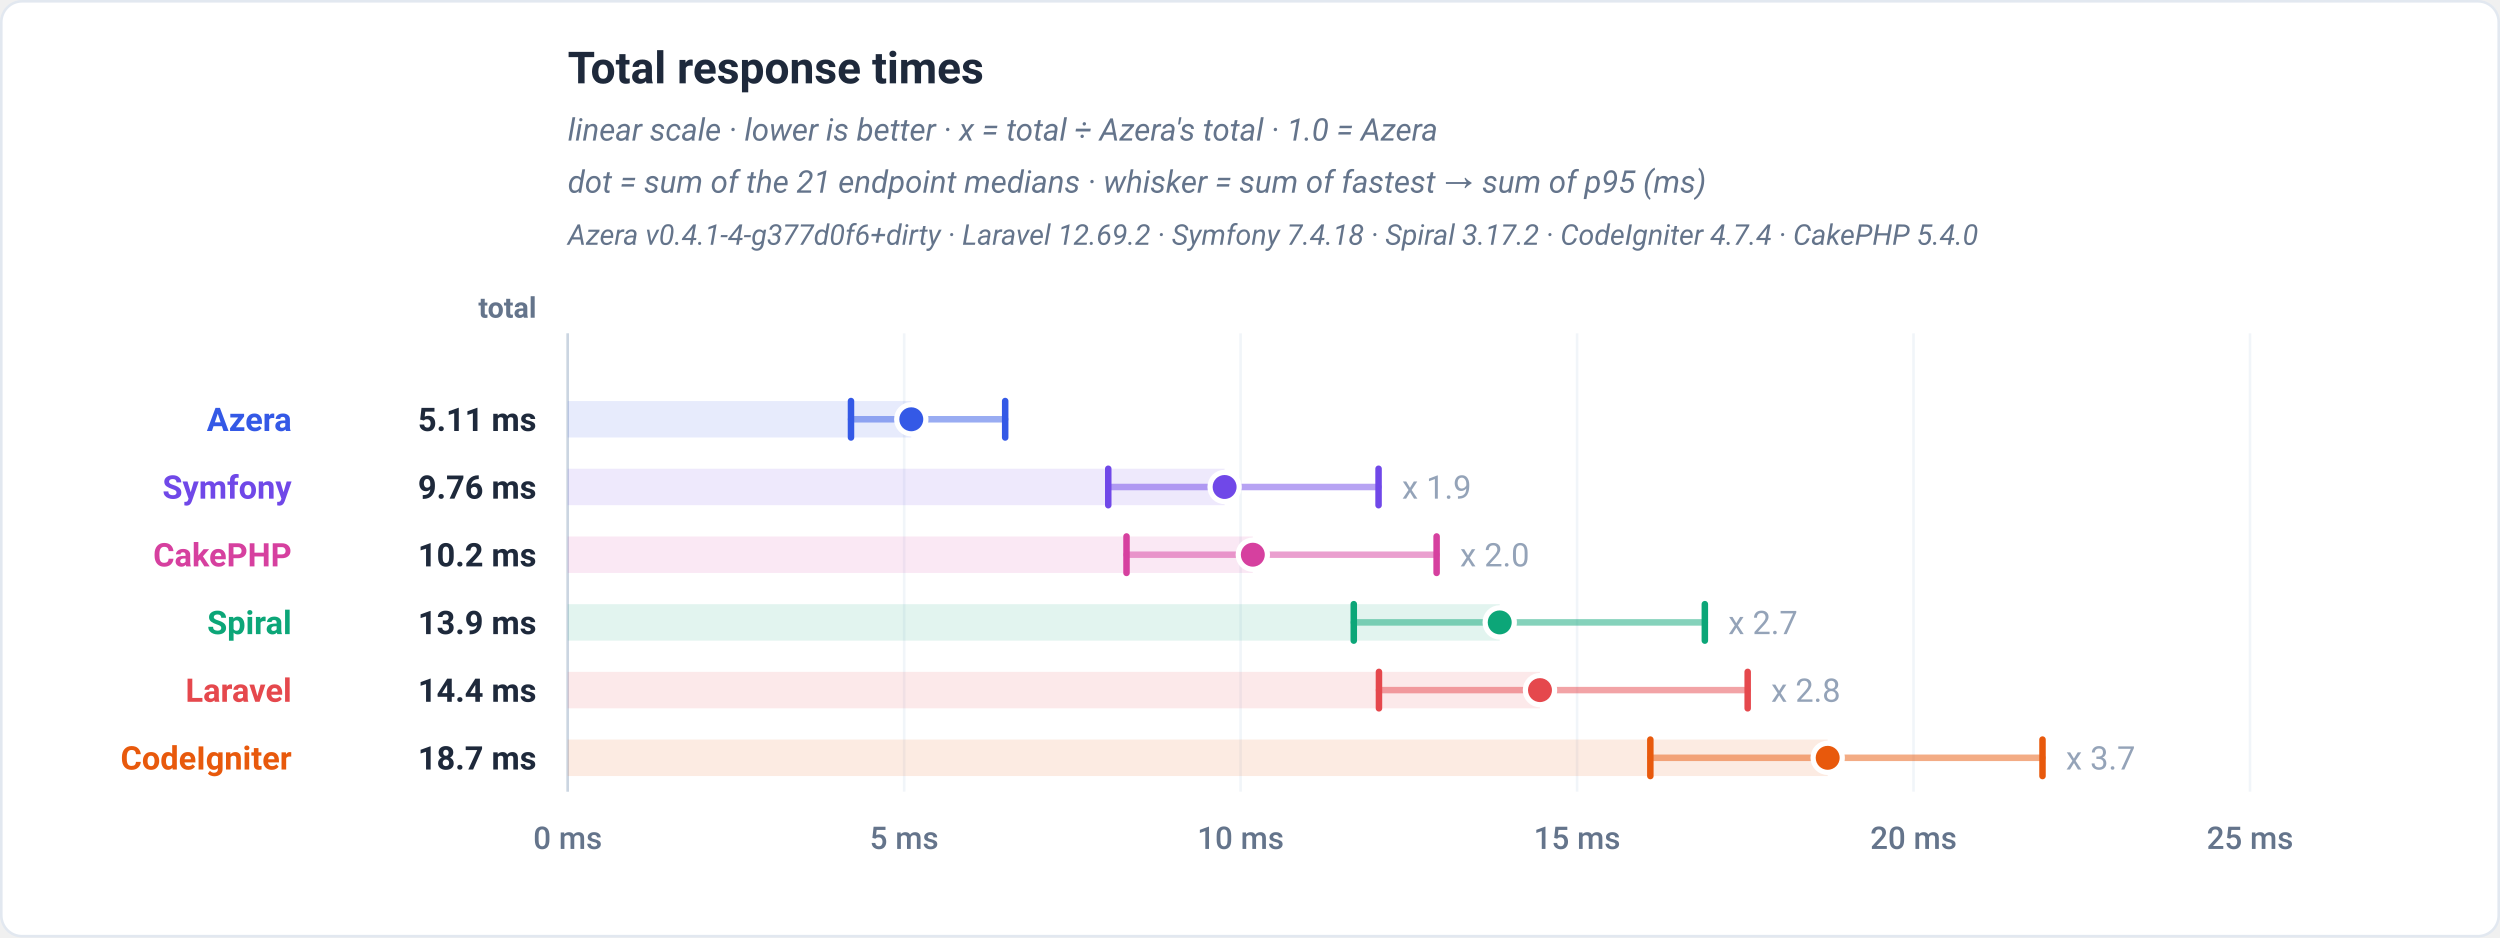
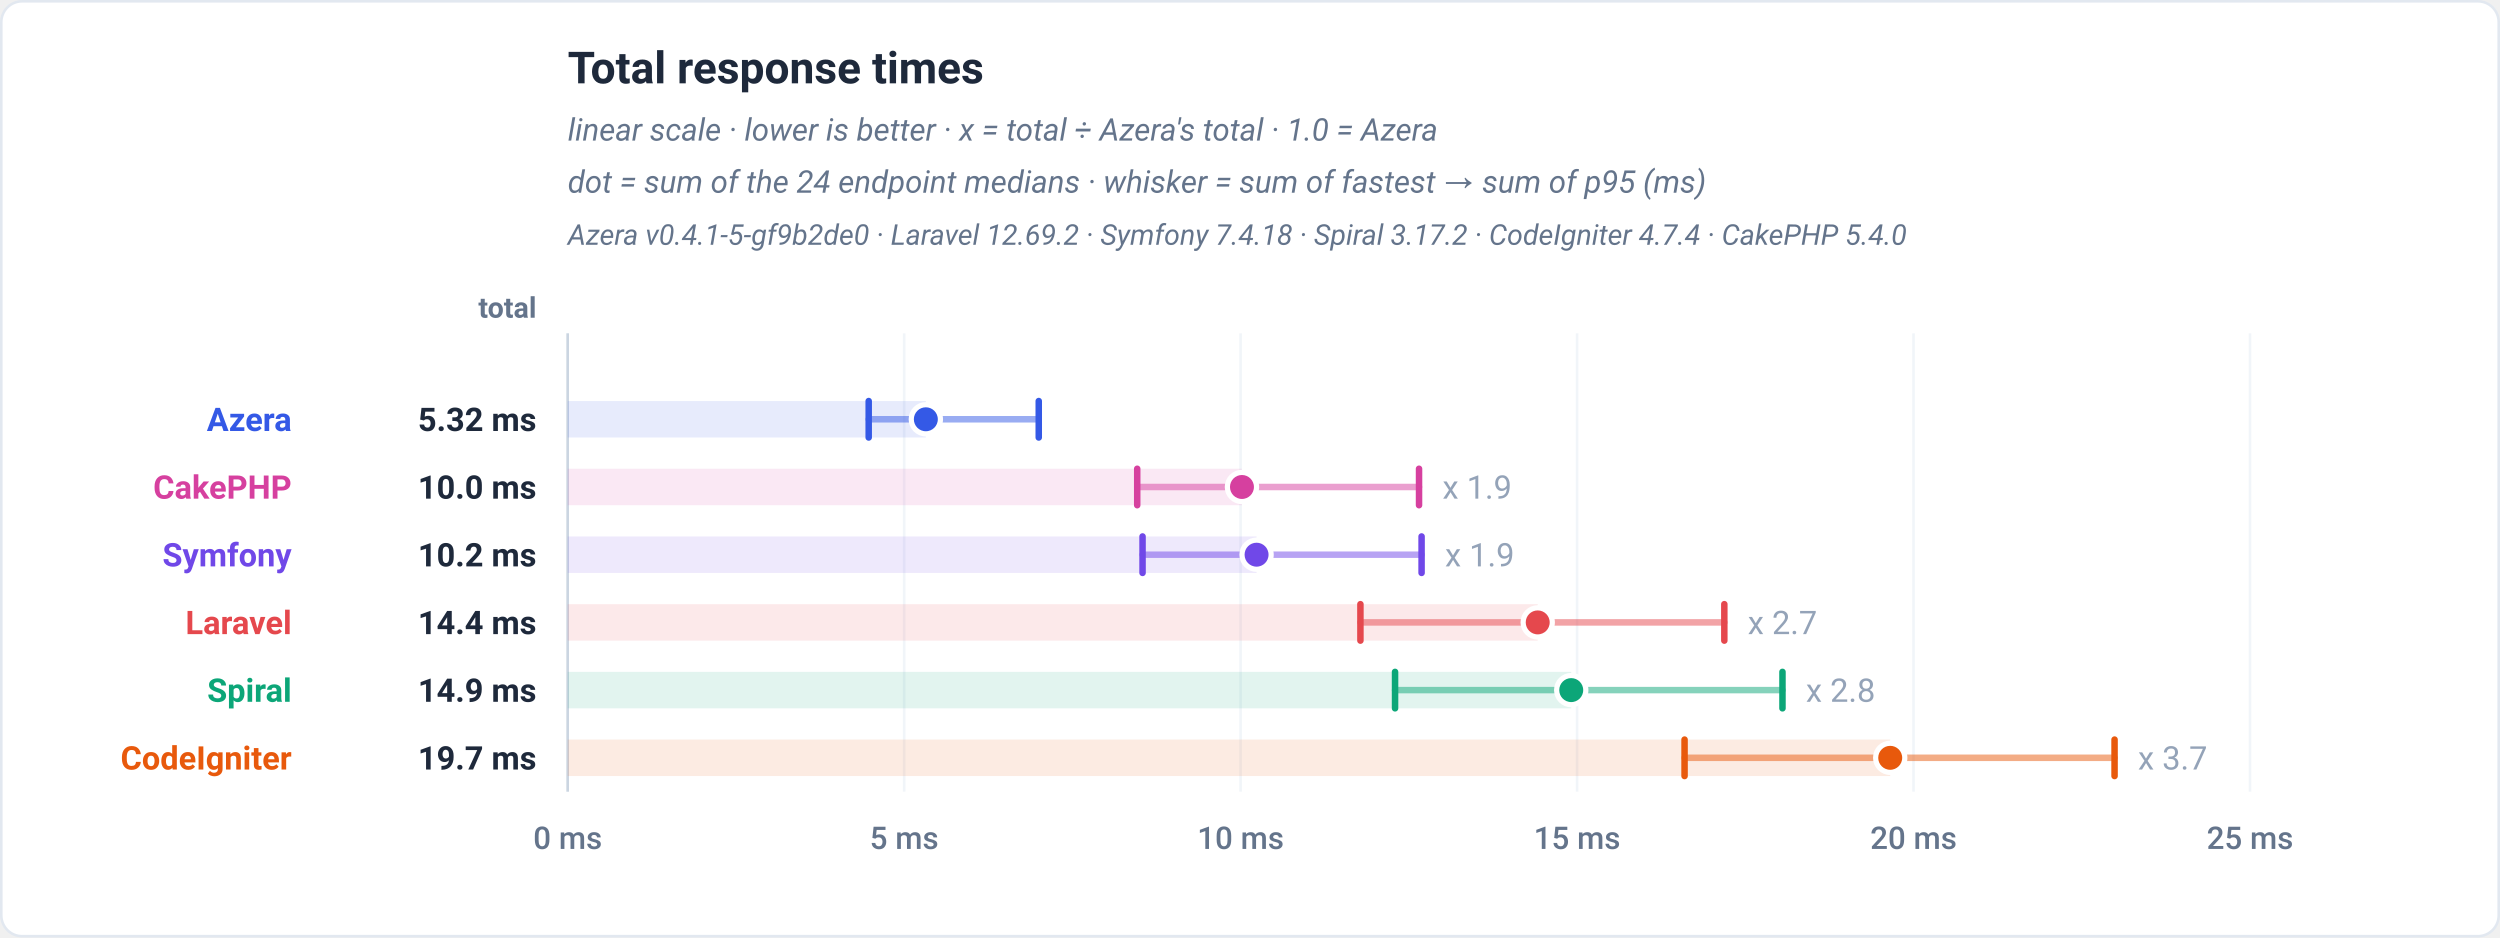
<svg xmlns="http://www.w3.org/2000/svg" viewBox="0 0 960 360" width="960" height="360" role="img" font-family="-apple-system,BlinkMacSystemFont,'Segoe UI',Roboto,Helvetica,Arial,sans-serif">
  <rect x="0.5" y="0.5" width="959" height="359" rx="8" fill="#ffffff" stroke="#e2e8f0" />
  <text x="218" y="32" font-family="-apple-system,BlinkMacSystemFont,'Segoe UI',Roboto,Helvetica,Arial,sans-serif" font-size="17" font-weight="700" fill="#1e293b" text-anchor="start">Total response times</text>
  <text x="218" y="54" font-family="-apple-system,BlinkMacSystemFont,'Segoe UI',Roboto,Helvetica,Arial,sans-serif" font-size="12" font-weight="400" fill="#64748b" text-anchor="start" font-style="italic">linear scale · lower is better · x = total ÷ Azera's total · 1.0 = Azera</text>
-   <text x="218" y="74" font-family="-apple-system,BlinkMacSystemFont,'Segoe UI',Roboto,Helvetica,Arial,sans-serif" font-size="12" font-weight="400" fill="#64748b" text-anchor="start" font-style="italic">dot = sum of the 21 endpoint medians · whisker = sum of fastest → sum of p95 (ms)</text>
-   <text x="218" y="94" font-family="-apple-system,BlinkMacSystemFont,'Segoe UI',Roboto,Helvetica,Arial,sans-serif" font-size="11" font-weight="400" fill="#64748b" text-anchor="start" font-style="italic">Azera v0.4.1-4-g377d0f6+dirty · Laravel 12.69.2 · Symfony 7.4.18 · Spiral 3.17.2 · CodeIgniter 4.7.4 · CakePHP 5.4.0</text>
+   <text x="218" y="74" font-family="-apple-system,BlinkMacSystemFont,'Segoe UI',Roboto,Helvetica,Arial,sans-serif" font-size="12" font-weight="400" fill="#64748b" text-anchor="start" font-style="italic">dot = sum of the 24 endpoint medians · whisker = sum of fastest → sum of p95 (ms)</text>
+   <text x="218" y="94" font-family="-apple-system,BlinkMacSystemFont,'Segoe UI',Roboto,Helvetica,Arial,sans-serif" font-size="11" font-weight="400" fill="#64748b" text-anchor="start" font-style="italic">Azera v0.4.1-5-gf9b2de0 · Laravel 12.69.2 · Symfony 7.4.18 · Spiral 3.17.2 · CodeIgniter 4.7.4 · CakePHP 5.4.0</text>
  <text x="206" y="122" font-family="-apple-system,BlinkMacSystemFont,'Segoe UI',Roboto,Helvetica,Arial,sans-serif" font-size="11" font-weight="600" fill="#64748b" text-anchor="end">total</text>
  <line x1="218" y1="128" x2="218" y2="304" stroke="#f1f5f9" stroke-width="1" />
  <text x="218" y="326" font-family="-apple-system,BlinkMacSystemFont,'Segoe UI',Roboto,Helvetica,Arial,sans-serif" font-size="12" font-weight="500" fill="#64748b" text-anchor="middle">0 ms</text>
  <line x1="347.2" y1="128" x2="347.2" y2="304" stroke="#f1f5f9" stroke-width="1" />
  <text x="347.2" y="326" font-family="-apple-system,BlinkMacSystemFont,'Segoe UI',Roboto,Helvetica,Arial,sans-serif" font-size="12" font-weight="500" fill="#64748b" text-anchor="middle">5 ms</text>
  <line x1="476.4" y1="128" x2="476.4" y2="304" stroke="#f1f5f9" stroke-width="1" />
  <text x="476.4" y="326" font-family="-apple-system,BlinkMacSystemFont,'Segoe UI',Roboto,Helvetica,Arial,sans-serif" font-size="12" font-weight="500" fill="#64748b" text-anchor="middle">10 ms</text>
  <line x1="605.6" y1="128" x2="605.6" y2="304" stroke="#f1f5f9" stroke-width="1" />
  <text x="605.6" y="326" font-family="-apple-system,BlinkMacSystemFont,'Segoe UI',Roboto,Helvetica,Arial,sans-serif" font-size="12" font-weight="500" fill="#64748b" text-anchor="middle">15 ms</text>
  <line x1="734.8" y1="128" x2="734.8" y2="304" stroke="#f1f5f9" stroke-width="1" />
  <text x="734.8" y="326" font-family="-apple-system,BlinkMacSystemFont,'Segoe UI',Roboto,Helvetica,Arial,sans-serif" font-size="12" font-weight="500" fill="#64748b" text-anchor="middle">20 ms</text>
  <line x1="864" y1="128" x2="864" y2="304" stroke="#f1f5f9" stroke-width="1" />
  <text x="864" y="326" font-family="-apple-system,BlinkMacSystemFont,'Segoe UI',Roboto,Helvetica,Arial,sans-serif" font-size="12" font-weight="500" fill="#64748b" text-anchor="middle">25 ms</text>
  <line x1="218" y1="128" x2="218" y2="304" stroke="#cbd5e1" stroke-width="1" />
-   <rect x="218" y="154" width="131.93" height="14" fill="#3459e6" fill-opacity="0.12" />
-   <line x1="326.78" y1="161" x2="385.99" y2="161" stroke="#3459e6" stroke-width="2.5" stroke-linecap="round" opacity="0.5" />
-   <line x1="326.78" y1="154" x2="326.78" y2="168" stroke="#3459e6" stroke-width="2.5" stroke-linecap="round" />
-   <line x1="385.99" y1="154" x2="385.99" y2="168" stroke="#3459e6" stroke-width="2.5" stroke-linecap="round" />
-   <circle cx="349.93" cy="161" r="5.6" fill="#3459e6" stroke="#ffffff" stroke-width="2" />
+   <rect x="218" y="154" width="137.52" height="14" fill="#3459e6" fill-opacity="0.12" />
+   <line x1="333.58" y1="161" x2="398.88" y2="161" stroke="#3459e6" stroke-width="2.5" stroke-linecap="round" opacity="0.5" />
+   <line x1="333.58" y1="154" x2="333.58" y2="168" stroke="#3459e6" stroke-width="2.5" stroke-linecap="round" />
+   <line x1="398.88" y1="154" x2="398.88" y2="168" stroke="#3459e6" stroke-width="2.5" stroke-linecap="round" />
+   <circle cx="355.52" cy="161" r="5.6" fill="#3459e6" stroke="#ffffff" stroke-width="2" />
  <text x="112" y="165.5" font-family="-apple-system,BlinkMacSystemFont,'Segoe UI',Roboto,Helvetica,Arial,sans-serif" font-size="12.5" font-weight="700" fill="#3459e6" text-anchor="end">Azera</text>
-   <text x="206" y="165.5" font-family="-apple-system,BlinkMacSystemFont,'Segoe UI',Roboto,Helvetica,Arial,sans-serif" font-size="12.5" font-weight="700" fill="#1e293b" text-anchor="end">5.11 ms</text>
-   <rect x="218" y="180" width="252.25" height="14" fill="#7048e8" fill-opacity="0.12" />
-   <line x1="425.57" y1="187" x2="529.37" y2="187" stroke="#7048e8" stroke-width="2.5" stroke-linecap="round" opacity="0.5" />
-   <line x1="425.57" y1="180" x2="425.57" y2="194" stroke="#7048e8" stroke-width="2.5" stroke-linecap="round" />
-   <line x1="529.37" y1="180" x2="529.37" y2="194" stroke="#7048e8" stroke-width="2.5" stroke-linecap="round" />
-   <circle cx="470.25" cy="187" r="5.6" fill="#7048e8" stroke="#ffffff" stroke-width="2" />
-   <text x="538.37" y="191.5" font-family="-apple-system,BlinkMacSystemFont,'Segoe UI',Roboto,Helvetica,Arial,sans-serif" font-size="12.5" font-weight="400" fill="#94a3b8" text-anchor="start" stroke="#ffffff" stroke-width="3" paint-order="stroke" stroke-linejoin="round">x 1.9</text>
-   <text x="112" y="191.5" font-family="-apple-system,BlinkMacSystemFont,'Segoe UI',Roboto,Helvetica,Arial,sans-serif" font-size="12.5" font-weight="700" fill="#7048e8" text-anchor="end">Symfony</text>
-   <text x="206" y="191.5" font-family="-apple-system,BlinkMacSystemFont,'Segoe UI',Roboto,Helvetica,Arial,sans-serif" font-size="12.5" font-weight="700" fill="#1e293b" text-anchor="end">9.76 ms</text>
-   <rect x="218" y="206" width="263.08" height="14" fill="#d6409f" fill-opacity="0.12" />
-   <line x1="432.58" y1="213" x2="551.66" y2="213" stroke="#d6409f" stroke-width="2.5" stroke-linecap="round" opacity="0.5" />
-   <line x1="432.58" y1="206" x2="432.58" y2="220" stroke="#d6409f" stroke-width="2.5" stroke-linecap="round" />
-   <line x1="551.66" y1="206" x2="551.66" y2="220" stroke="#d6409f" stroke-width="2.5" stroke-linecap="round" />
-   <circle cx="481.08" cy="213" r="5.6" fill="#d6409f" stroke="#ffffff" stroke-width="2" />
-   <text x="560.66" y="217.5" font-family="-apple-system,BlinkMacSystemFont,'Segoe UI',Roboto,Helvetica,Arial,sans-serif" font-size="12.5" font-weight="400" fill="#94a3b8" text-anchor="start" stroke="#ffffff" stroke-width="3" paint-order="stroke" stroke-linejoin="round">x 2.0</text>
-   <text x="112" y="217.5" font-family="-apple-system,BlinkMacSystemFont,'Segoe UI',Roboto,Helvetica,Arial,sans-serif" font-size="12.5" font-weight="700" fill="#d6409f" text-anchor="end">CakePHP</text>
+   <text x="206" y="165.5" font-family="-apple-system,BlinkMacSystemFont,'Segoe UI',Roboto,Helvetica,Arial,sans-serif" font-size="12.5" font-weight="700" fill="#1e293b" text-anchor="end">5.32 ms</text>
+   <rect x="218" y="180" width="258.91" height="14" fill="#d6409f" fill-opacity="0.12" />
+   <line x1="436.69" y1="187" x2="544.91" y2="187" stroke="#d6409f" stroke-width="2.5" stroke-linecap="round" opacity="0.5" />
+   <line x1="436.69" y1="180" x2="436.69" y2="194" stroke="#d6409f" stroke-width="2.5" stroke-linecap="round" />
+   <line x1="544.91" y1="180" x2="544.91" y2="194" stroke="#d6409f" stroke-width="2.5" stroke-linecap="round" />
+   <circle cx="476.91" cy="187" r="5.6" fill="#d6409f" stroke="#ffffff" stroke-width="2" />
+   <text x="553.91" y="191.5" font-family="-apple-system,BlinkMacSystemFont,'Segoe UI',Roboto,Helvetica,Arial,sans-serif" font-size="12.5" font-weight="400" fill="#94a3b8" text-anchor="start" stroke="#ffffff" stroke-width="3" paint-order="stroke" stroke-linejoin="round">x 1.9</text>
+   <text x="112" y="191.5" font-family="-apple-system,BlinkMacSystemFont,'Segoe UI',Roboto,Helvetica,Arial,sans-serif" font-size="12.5" font-weight="700" fill="#d6409f" text-anchor="end">CakePHP</text>
+   <text x="206" y="191.5" font-family="-apple-system,BlinkMacSystemFont,'Segoe UI',Roboto,Helvetica,Arial,sans-serif" font-size="12.5" font-weight="700" fill="#1e293b" text-anchor="end">10.0 ms</text>
+   <rect x="218" y="206" width="264.52" height="14" fill="#7048e8" fill-opacity="0.12" />
+   <line x1="438.74" y1="213" x2="545.89" y2="213" stroke="#7048e8" stroke-width="2.5" stroke-linecap="round" opacity="0.5" />
+   <line x1="438.74" y1="206" x2="438.74" y2="220" stroke="#7048e8" stroke-width="2.5" stroke-linecap="round" />
+   <line x1="545.89" y1="206" x2="545.89" y2="220" stroke="#7048e8" stroke-width="2.5" stroke-linecap="round" />
+   <circle cx="482.52" cy="213" r="5.6" fill="#7048e8" stroke="#ffffff" stroke-width="2" />
+   <text x="554.89" y="217.5" font-family="-apple-system,BlinkMacSystemFont,'Segoe UI',Roboto,Helvetica,Arial,sans-serif" font-size="12.5" font-weight="400" fill="#94a3b8" text-anchor="start" stroke="#ffffff" stroke-width="3" paint-order="stroke" stroke-linejoin="round">x 1.9</text>
+   <text x="112" y="217.5" font-family="-apple-system,BlinkMacSystemFont,'Segoe UI',Roboto,Helvetica,Arial,sans-serif" font-size="12.5" font-weight="700" fill="#7048e8" text-anchor="end">Symfony</text>
  <text x="206" y="217.5" font-family="-apple-system,BlinkMacSystemFont,'Segoe UI',Roboto,Helvetica,Arial,sans-serif" font-size="12.5" font-weight="700" fill="#1e293b" text-anchor="end">10.2 ms</text>
-   <rect x="218" y="232" width="357.89" height="14" fill="#0ca678" fill-opacity="0.12" />
-   <line x1="519.85" y1="239" x2="654.66" y2="239" stroke="#0ca678" stroke-width="2.5" stroke-linecap="round" opacity="0.5" />
-   <line x1="519.85" y1="232" x2="519.85" y2="246" stroke="#0ca678" stroke-width="2.5" stroke-linecap="round" />
-   <line x1="654.66" y1="232" x2="654.66" y2="246" stroke="#0ca678" stroke-width="2.5" stroke-linecap="round" />
-   <circle cx="575.89" cy="239" r="5.6" fill="#0ca678" stroke="#ffffff" stroke-width="2" />
-   <text x="663.66" y="243.5" font-family="-apple-system,BlinkMacSystemFont,'Segoe UI',Roboto,Helvetica,Arial,sans-serif" font-size="12.5" font-weight="400" fill="#94a3b8" text-anchor="start" stroke="#ffffff" stroke-width="3" paint-order="stroke" stroke-linejoin="round">x 2.7</text>
-   <text x="112" y="243.5" font-family="-apple-system,BlinkMacSystemFont,'Segoe UI',Roboto,Helvetica,Arial,sans-serif" font-size="12.5" font-weight="700" fill="#0ca678" text-anchor="end">Spiral</text>
-   <text x="206" y="243.5" font-family="-apple-system,BlinkMacSystemFont,'Segoe UI',Roboto,Helvetica,Arial,sans-serif" font-size="12.5" font-weight="700" fill="#1e293b" text-anchor="end">13.9 ms</text>
-   <rect x="218" y="258" width="373.35" height="14" fill="#e5484d" fill-opacity="0.12" />
-   <line x1="529.52" y1="265" x2="671.11" y2="265" stroke="#e5484d" stroke-width="2.5" stroke-linecap="round" opacity="0.5" />
-   <line x1="529.52" y1="258" x2="529.52" y2="272" stroke="#e5484d" stroke-width="2.5" stroke-linecap="round" />
-   <line x1="671.11" y1="258" x2="671.11" y2="272" stroke="#e5484d" stroke-width="2.5" stroke-linecap="round" />
-   <circle cx="591.35" cy="265" r="5.6" fill="#e5484d" stroke="#ffffff" stroke-width="2" />
-   <text x="680.11" y="269.5" font-family="-apple-system,BlinkMacSystemFont,'Segoe UI',Roboto,Helvetica,Arial,sans-serif" font-size="12.5" font-weight="400" fill="#94a3b8" text-anchor="start" stroke="#ffffff" stroke-width="3" paint-order="stroke" stroke-linejoin="round">x 2.8</text>
-   <text x="112" y="269.5" font-family="-apple-system,BlinkMacSystemFont,'Segoe UI',Roboto,Helvetica,Arial,sans-serif" font-size="12.5" font-weight="700" fill="#e5484d" text-anchor="end">Laravel</text>
-   <text x="206" y="269.5" font-family="-apple-system,BlinkMacSystemFont,'Segoe UI',Roboto,Helvetica,Arial,sans-serif" font-size="12.5" font-weight="700" fill="#1e293b" text-anchor="end">14.4 ms</text>
-   <rect x="218" y="284" width="483.83" height="14" fill="#e8590c" fill-opacity="0.12" />
-   <line x1="633.73" y1="291" x2="784.32" y2="291" stroke="#e8590c" stroke-width="2.5" stroke-linecap="round" opacity="0.5" />
-   <line x1="633.73" y1="284" x2="633.73" y2="298" stroke="#e8590c" stroke-width="2.5" stroke-linecap="round" />
-   <line x1="784.32" y1="284" x2="784.32" y2="298" stroke="#e8590c" stroke-width="2.5" stroke-linecap="round" />
-   <circle cx="701.83" cy="291" r="5.6" fill="#e8590c" stroke="#ffffff" stroke-width="2" />
-   <text x="793.32" y="295.5" font-family="-apple-system,BlinkMacSystemFont,'Segoe UI',Roboto,Helvetica,Arial,sans-serif" font-size="12.5" font-weight="400" fill="#94a3b8" text-anchor="start" stroke="#ffffff" stroke-width="3" paint-order="stroke" stroke-linejoin="round">x 3.7</text>
+   <rect x="218" y="232" width="372.48" height="14" fill="#e5484d" fill-opacity="0.12" />
+   <line x1="522.4" y1="239" x2="662.14" y2="239" stroke="#e5484d" stroke-width="2.5" stroke-linecap="round" opacity="0.5" />
+   <line x1="522.4" y1="232" x2="522.4" y2="246" stroke="#e5484d" stroke-width="2.5" stroke-linecap="round" />
+   <line x1="662.14" y1="232" x2="662.14" y2="246" stroke="#e5484d" stroke-width="2.5" stroke-linecap="round" />
+   <circle cx="590.48" cy="239" r="5.6" fill="#e5484d" stroke="#ffffff" stroke-width="2" />
+   <text x="671.14" y="243.5" font-family="-apple-system,BlinkMacSystemFont,'Segoe UI',Roboto,Helvetica,Arial,sans-serif" font-size="12.5" font-weight="400" fill="#94a3b8" text-anchor="start" stroke="#ffffff" stroke-width="3" paint-order="stroke" stroke-linejoin="round">x 2.7</text>
+   <text x="112" y="243.5" font-family="-apple-system,BlinkMacSystemFont,'Segoe UI',Roboto,Helvetica,Arial,sans-serif" font-size="12.5" font-weight="700" fill="#e5484d" text-anchor="end">Laravel</text>
+   <text x="206" y="243.5" font-family="-apple-system,BlinkMacSystemFont,'Segoe UI',Roboto,Helvetica,Arial,sans-serif" font-size="12.5" font-weight="700" fill="#1e293b" text-anchor="end">14.4 ms</text>
+   <rect x="218" y="258" width="385.35" height="14" fill="#0ca678" fill-opacity="0.12" />
+   <line x1="535.7" y1="265" x2="684.47" y2="265" stroke="#0ca678" stroke-width="2.5" stroke-linecap="round" opacity="0.5" />
+   <line x1="535.7" y1="258" x2="535.7" y2="272" stroke="#0ca678" stroke-width="2.5" stroke-linecap="round" />
+   <line x1="684.47" y1="258" x2="684.47" y2="272" stroke="#0ca678" stroke-width="2.5" stroke-linecap="round" />
+   <circle cx="603.35" cy="265" r="5.6" fill="#0ca678" stroke="#ffffff" stroke-width="2" />
+   <text x="693.47" y="269.5" font-family="-apple-system,BlinkMacSystemFont,'Segoe UI',Roboto,Helvetica,Arial,sans-serif" font-size="12.5" font-weight="400" fill="#94a3b8" text-anchor="start" stroke="#ffffff" stroke-width="3" paint-order="stroke" stroke-linejoin="round">x 2.8</text>
+   <text x="112" y="269.5" font-family="-apple-system,BlinkMacSystemFont,'Segoe UI',Roboto,Helvetica,Arial,sans-serif" font-size="12.5" font-weight="700" fill="#0ca678" text-anchor="end">Spiral</text>
+   <text x="206" y="269.5" font-family="-apple-system,BlinkMacSystemFont,'Segoe UI',Roboto,Helvetica,Arial,sans-serif" font-size="12.5" font-weight="700" fill="#1e293b" text-anchor="end">14.9 ms</text>
+   <rect x="218" y="284" width="507.84" height="14" fill="#e8590c" fill-opacity="0.12" />
+   <line x1="646.87" y1="291" x2="811.99" y2="291" stroke="#e8590c" stroke-width="2.5" stroke-linecap="round" opacity="0.5" />
+   <line x1="646.87" y1="284" x2="646.87" y2="298" stroke="#e8590c" stroke-width="2.5" stroke-linecap="round" />
+   <line x1="811.99" y1="284" x2="811.99" y2="298" stroke="#e8590c" stroke-width="2.5" stroke-linecap="round" />
+   <circle cx="725.84" cy="291" r="5.6" fill="#e8590c" stroke="#ffffff" stroke-width="2" />
+   <text x="820.99" y="295.5" font-family="-apple-system,BlinkMacSystemFont,'Segoe UI',Roboto,Helvetica,Arial,sans-serif" font-size="12.5" font-weight="400" fill="#94a3b8" text-anchor="start" stroke="#ffffff" stroke-width="3" paint-order="stroke" stroke-linejoin="round">x 3.7</text>
  <text x="112" y="295.5" font-family="-apple-system,BlinkMacSystemFont,'Segoe UI',Roboto,Helvetica,Arial,sans-serif" font-size="12.5" font-weight="700" fill="#e8590c" text-anchor="end">CodeIgniter</text>
-   <text x="206" y="295.5" font-family="-apple-system,BlinkMacSystemFont,'Segoe UI',Roboto,Helvetica,Arial,sans-serif" font-size="12.5" font-weight="700" fill="#1e293b" text-anchor="end">18.7 ms</text>
+   <text x="206" y="295.5" font-family="-apple-system,BlinkMacSystemFont,'Segoe UI',Roboto,Helvetica,Arial,sans-serif" font-size="12.5" font-weight="700" fill="#1e293b" text-anchor="end">19.7 ms</text>
</svg>
